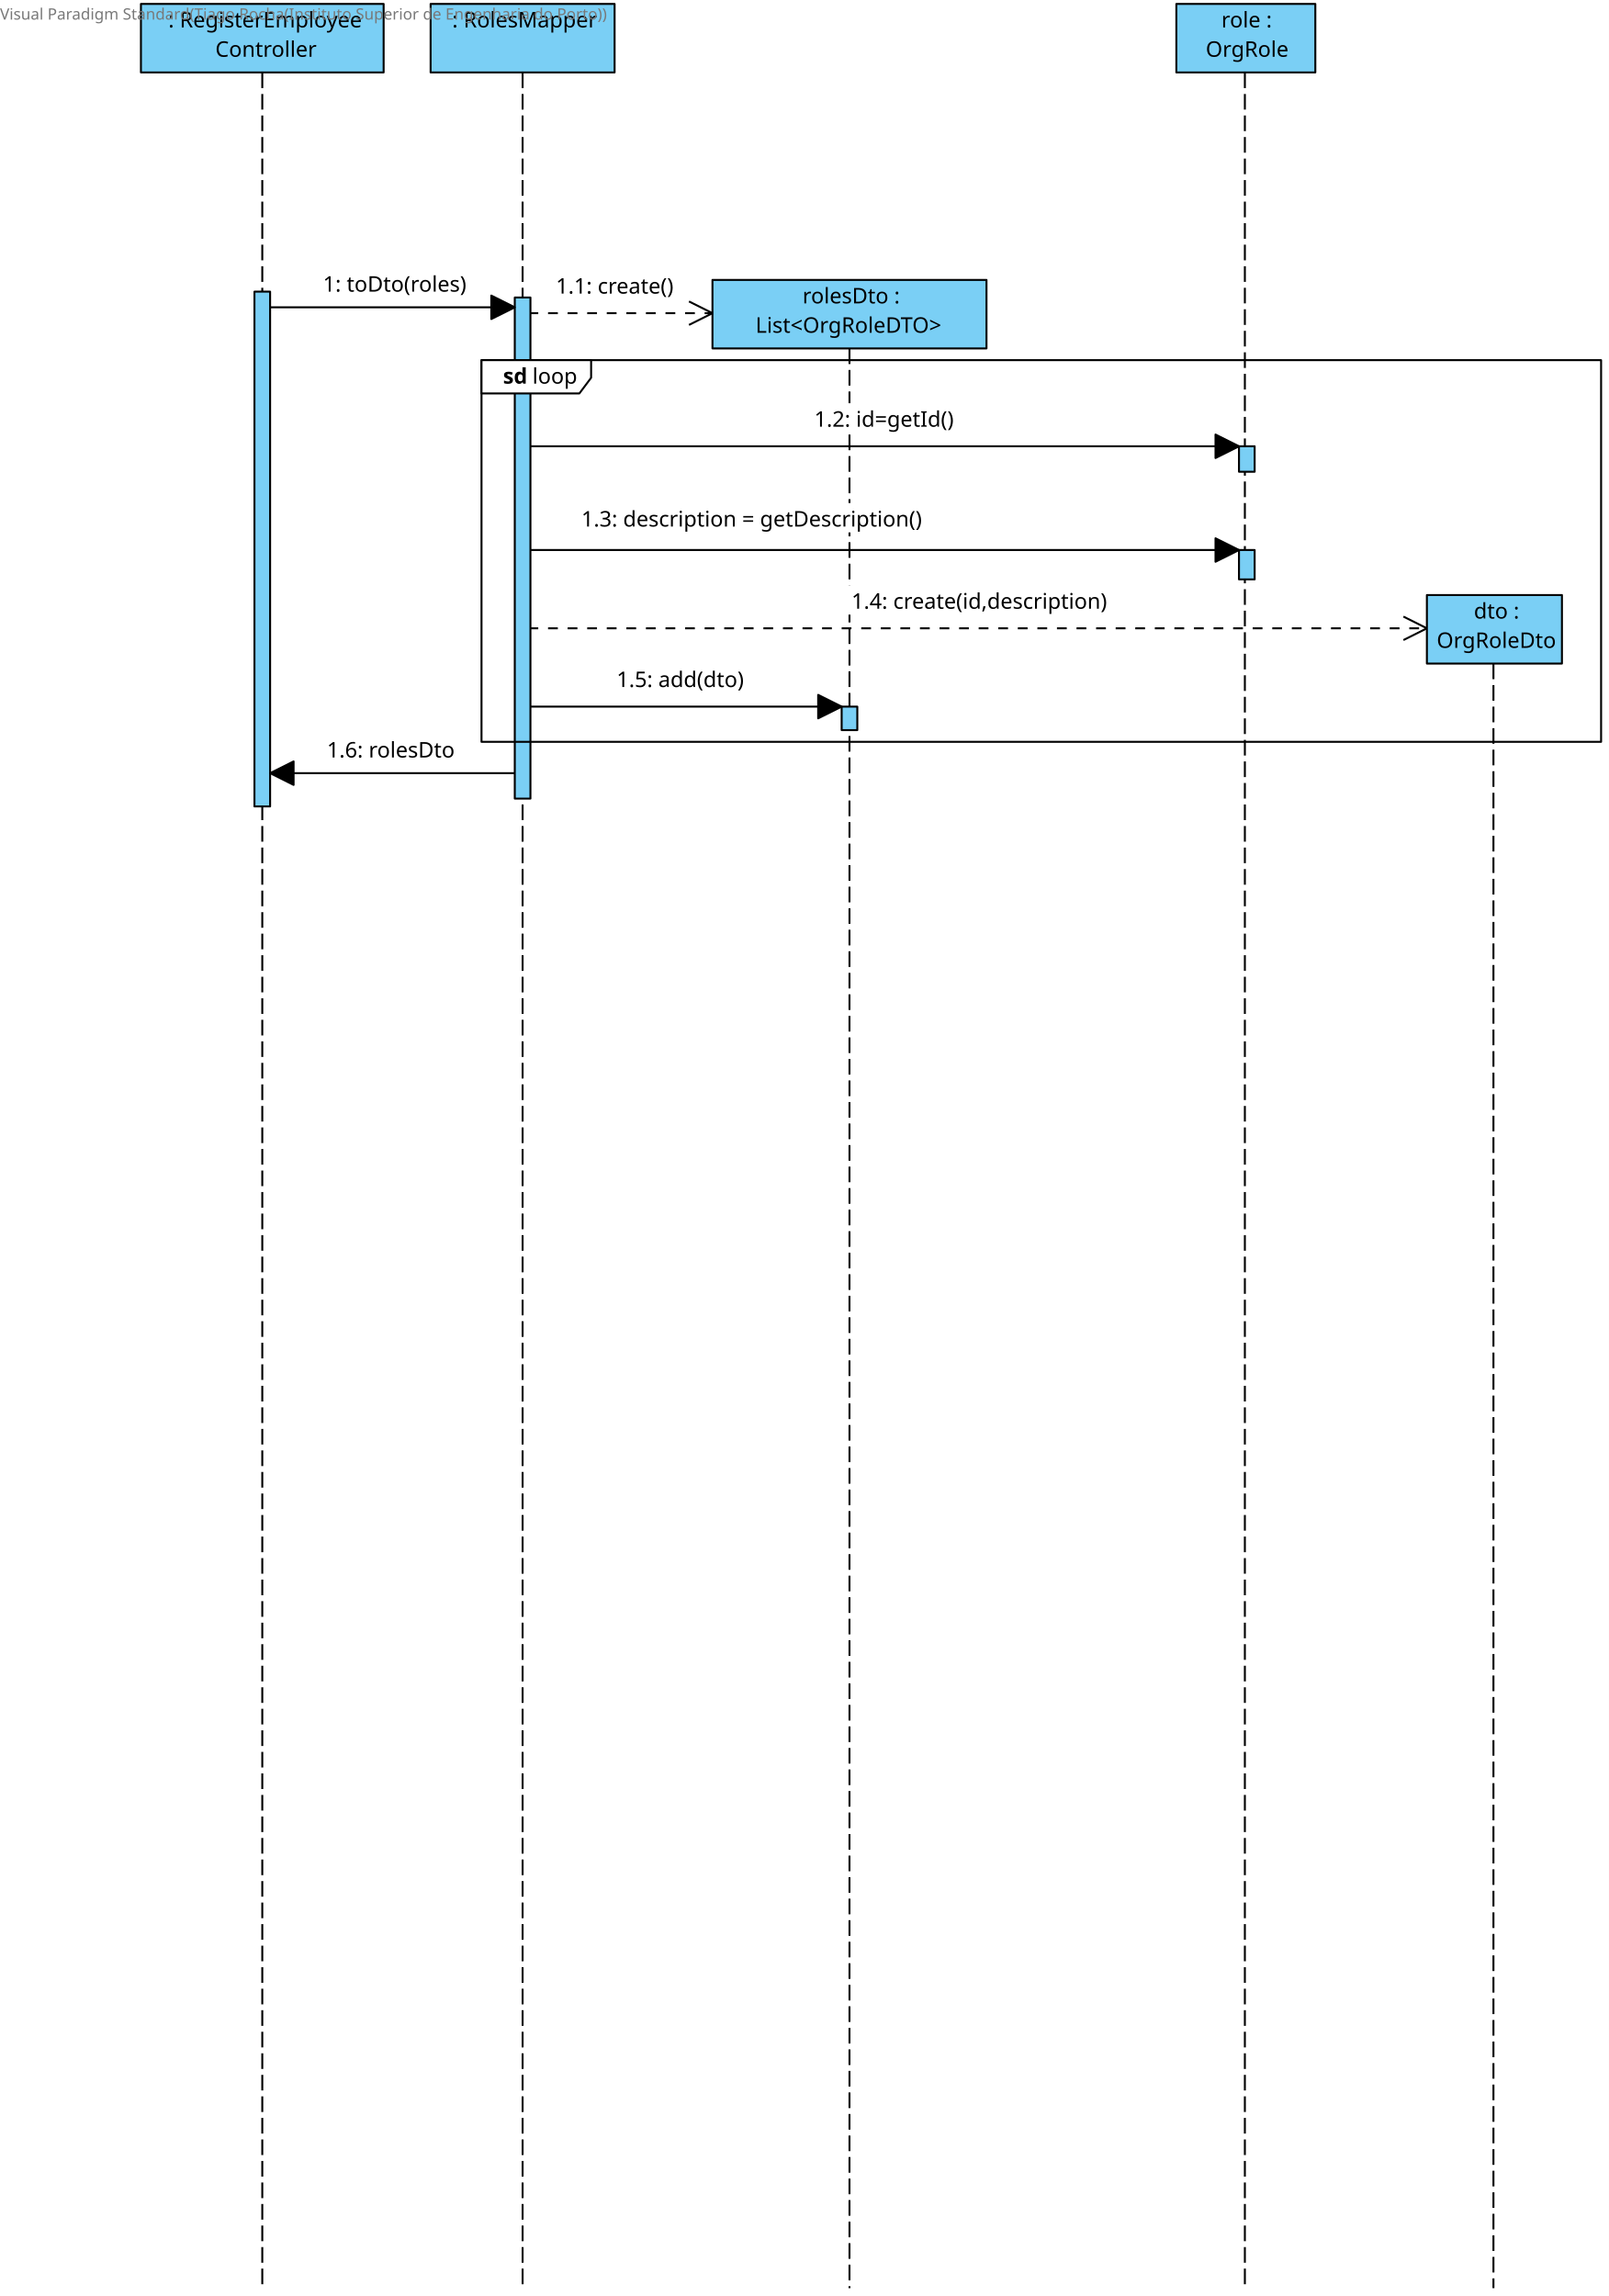
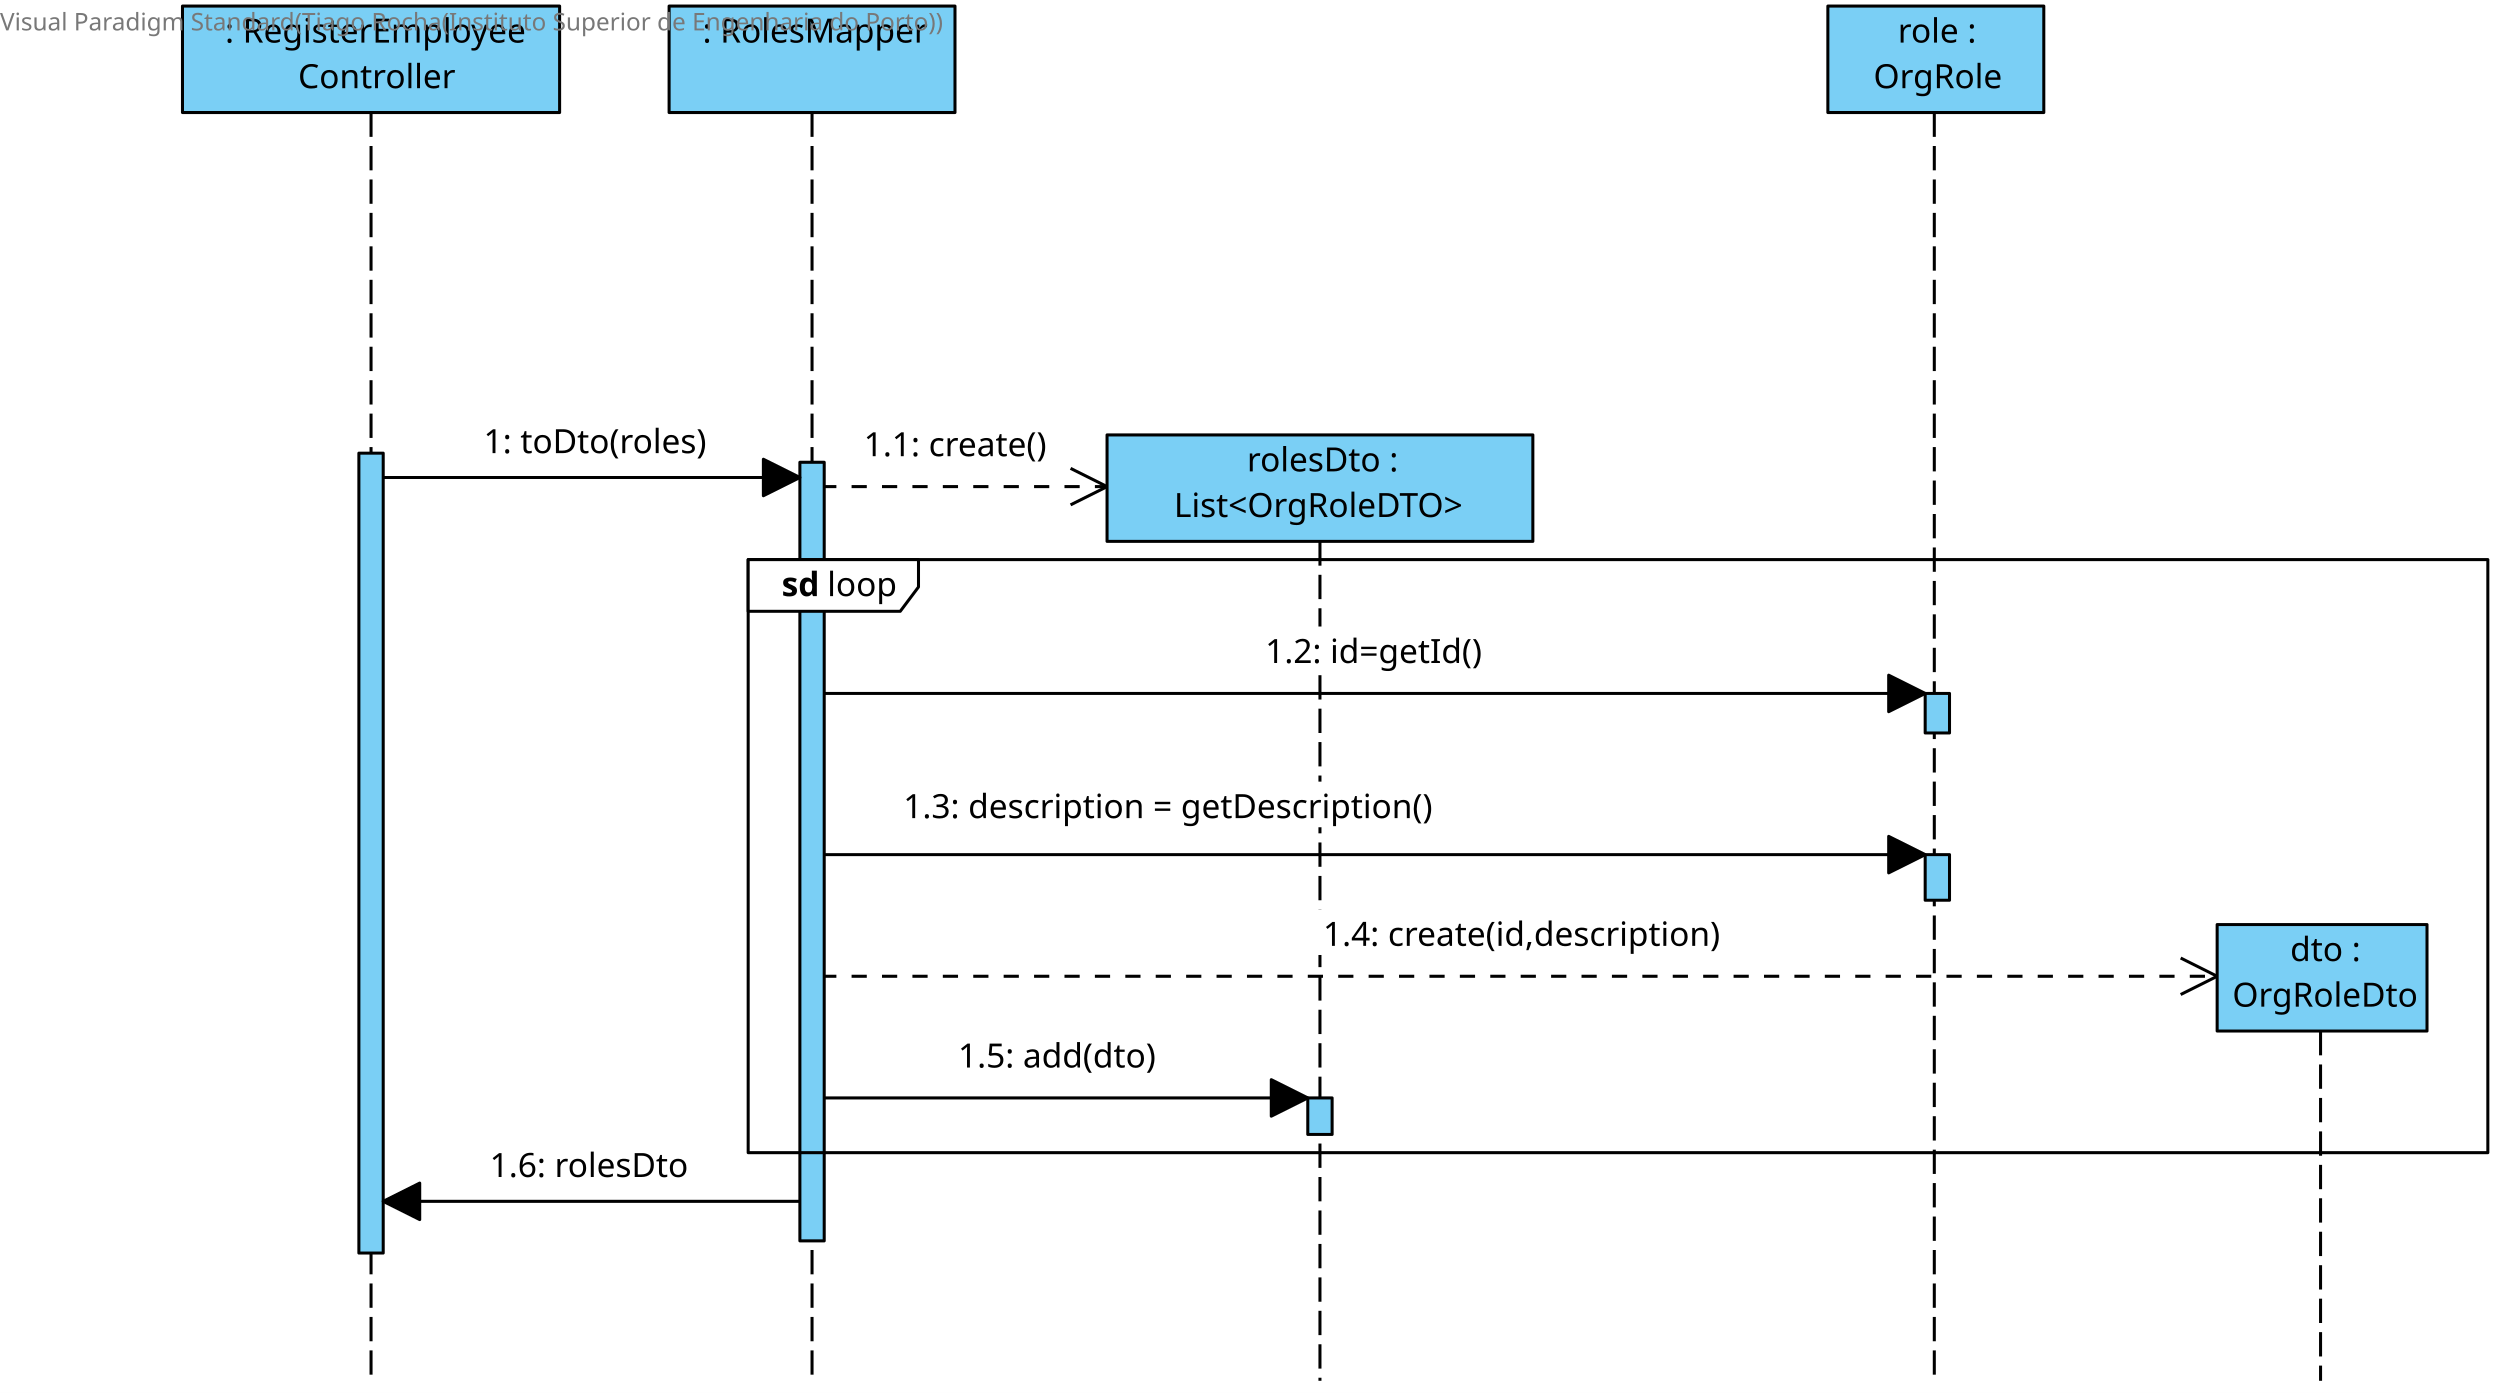
- <svg xmlns="http://www.w3.org/2000/svg" fill-opacity="0" color-rendering="auto" color-interpolation="auto" text-rendering="auto" stroke="rgb(0,0,0)" stroke-linecap="square" width="822" stroke-miterlimit="10" shape-rendering="auto" stroke-opacity="0" fill="rgb(0,0,0)" stroke-dasharray="none" font-weight="normal" stroke-width="1" height="1173" font-family="'Dialog'" font-style="normal" stroke-linejoin="miter" font-size="12px" stroke-dashoffset="0" image-rendering="auto">
+ <svg xmlns="http://www.w3.org/2000/svg" fill-opacity="0" color-rendering="auto" color-interpolation="auto" text-rendering="auto" stroke="rgb(0,0,0)" stroke-linecap="square" width="822" stroke-miterlimit="10" shape-rendering="auto" stroke-opacity="0" fill="rgb(0,0,0)" stroke-dasharray="none" font-weight="normal" stroke-width="1" height="458" font-family="'Dialog'" font-style="normal" stroke-linejoin="miter" font-size="12px" stroke-dashoffset="0" image-rendering="auto">
  <defs id="genericDefs" />
  <g>
    <defs id="defs1">
      <clipPath clipPathUnits="userSpaceOnUse" id="clipPath1">
-         <path d="M-7 -7 L106 -7 L106 1178 L-7 1178 L-7 -7 Z" />
+         <path d="M-7 -7 L106 -7 L106 463 L-7 463 L-7 -7 Z" />
      </clipPath>
      <clipPath clipPathUnits="userSpaceOnUse" id="clipPath2">
        <path d="M-7 -7 L19 -7 L19 267 L-7 267 L-7 -7 Z" />
      </clipPath>
      <clipPath clipPathUnits="userSpaceOnUse" id="clipPath3">
-         <path d="M-7 -7 L152 -7 L152 1037 L-7 1037 L-7 -7 Z" />
+         <path d="M-7 -7 L152 -7 L152 322 L-7 322 L-7 -7 Z" />
      </clipPath>
      <clipPath clipPathUnits="userSpaceOnUse" id="clipPath4">
-         <path d="M-7 -7 L83 -7 L83 1178 L-7 1178 L-7 -7 Z" />
+         <path d="M-7 -7 L83 -7 L83 463 L-7 463 L-7 -7 Z" />
      </clipPath>
      <clipPath clipPathUnits="userSpaceOnUse" id="clipPath5">
        <path d="M-7 -7 L19 -7 L19 24 L-7 24 L-7 -7 Z" />
      </clipPath>
      <clipPath clipPathUnits="userSpaceOnUse" id="clipPath6">
        <path d="M-7 -7 L19 -7 L19 26 L-7 26 L-7 -7 Z" />
      </clipPath>
      <clipPath clipPathUnits="userSpaceOnUse" id="clipPath7">
-         <path d="M-7 -7 L81 -7 L81 876 L-7 876 L-7 -7 Z" />
+         <path d="M-7 -7 L81 -7 L81 161 L-7 161 L-7 -7 Z" />
      </clipPath>
      <clipPath clipPathUnits="userSpaceOnUse" id="clipPath8">
        <path d="M-7 -7 L583 -7 L583 206 L-7 206 L-7 -7 Z" />
      </clipPath>
      <clipPath clipPathUnits="userSpaceOnUse" id="clipPath9">
        <path d="M-7 -7 L-7 206 L583 206 L583 -7 Z" />
      </clipPath>
      <clipPath clipPathUnits="userSpaceOnUse" id="clipPath10">
        <path d="M0 0 L0 18 L57 18 L57 0 Z" />
      </clipPath>
      <clipPath clipPathUnits="userSpaceOnUse" id="clipPath11">
        <path d="M-7 -7 L19 -7 L19 23 L-7 23 L-7 -7 Z" />
      </clipPath>
      <clipPath clipPathUnits="userSpaceOnUse" id="clipPath12">
        <path d="M-7 -7 L141 -7 L141 31 L-7 31 L-7 -7 Z" />
      </clipPath>
      <clipPath clipPathUnits="userSpaceOnUse" id="clipPath13">
-         <path d="M-7 -7 L136 -7 L136 1178 L-7 1178 L-7 -7 Z" />
+         <path d="M-7 -7 L136 -7 L136 463 L-7 463 L-7 -7 Z" />
      </clipPath>
      <clipPath clipPathUnits="userSpaceOnUse" id="clipPath14">
        <path d="M-7 -7 L19 -7 L19 274 L-7 274 L-7 -7 Z" />
      </clipPath>
      <clipPath clipPathUnits="userSpaceOnUse" id="clipPath15">
        <path d="M-95 -15 L190 -15 L190 30 L-95 30 L-95 -15 Z" />
      </clipPath>
      <clipPath clipPathUnits="userSpaceOnUse" id="clipPath16">
        <path d="M-141 -30 L282 -30 L282 60 L-141 60 L-141 -30 Z" />
      </clipPath>
      <clipPath clipPathUnits="userSpaceOnUse" id="clipPath17">
        <path d="M-72 -30 L144 -30 L144 60 L-72 60 L-72 -30 Z" />
      </clipPath>
      <clipPath clipPathUnits="userSpaceOnUse" id="clipPath18">
        <path d="M-70 -30 L140 -30 L140 60 L-70 60 L-70 -30 Z" />
      </clipPath>
      <clipPath clipPathUnits="userSpaceOnUse" id="clipPath19">
        <path d="M-125 -30 L250 -30 L250 60 L-125 60 L-125 -30 Z" />
      </clipPath>
      <clipPath clipPathUnits="userSpaceOnUse" id="clipPath20">
        <path d="M0 0 L197 0 L197 104 L0 104 L0 0 Z" />
      </clipPath>
      <clipPath clipPathUnits="userSpaceOnUse" id="clipPath21">
-         <path d="M134 28 L134 43 L54 43 L54 28 ZM0 0 L0 27 L24 27 L24 42 L0 42 L0 104 L186 104 L186 96 L197 96 L197 63 L143 63 L143 33 L197 33 L197 0 Z" />
+         <path d="M134 28 L134 43 L54 43 L54 28 ZM0 0 L0 27 L18 27 L18 42 L0 42 L0 104 L186 104 L186 96 L197 96 L197 63 L143 63 L143 33 L197 33 L197 0 Z" />
      </clipPath>
      <clipPath clipPathUnits="userSpaceOnUse" id="clipPath22">
        <path d="M0 0 L263 0 L263 104 L0 104 L0 0 Z" />
      </clipPath>
      <clipPath clipPathUnits="userSpaceOnUse" id="clipPath23">
-         <path d="M168 28 L168 43 L85 43 L85 28 ZM0 0 L0 64 L20 64 L20 79 L0 79 L0 104 L263 104 L263 3 L205 3 L205 0 Z" />
+         <path d="M168 28 L168 43 L85 43 L85 28 ZM0 0 L0 64 L14 64 L14 79 L0 79 L0 104 L263 104 L263 3 L205 3 L205 0 Z" />
      </clipPath>
      <clipPath clipPathUnits="userSpaceOnUse" id="clipPath24">
        <path d="M0 0 L466 0 L466 104 L0 104 L0 0 Z" />
      </clipPath>
      <clipPath clipPathUnits="userSpaceOnUse" id="clipPath25">
        <path d="M275 28 L275 43 L186 43 L186 28 ZM251 79 L251 94 L66 94 L66 79 ZM0 0 L0 104 L466 104 L466 0 Z" />
      </clipPath>
      <clipPath clipPathUnits="userSpaceOnUse" id="clipPath26">
        <path d="M251 26 L251 41 L66 41 L66 26 ZM350 68 L350 83 L205 83 L205 68 ZM0 0 L0 104 L466 104 L466 0 Z" />
      </clipPath>
      <clipPath clipPathUnits="userSpaceOnUse" id="clipPath27">
        <path d="M0 0 L562 0 L562 104 L0 104 L0 0 Z" />
      </clipPath>
      <clipPath clipPathUnits="userSpaceOnUse" id="clipPath28">
        <path d="M350 28 L350 43 L205 43 L205 28 ZM168 68 L168 83 L85 83 L85 68 ZM0 0 L0 104 L562 104 L562 63 L508 63 L508 33 L562 33 L562 0 L251 0 L251 1 L66 1 L66 0 Z" />
      </clipPath>
      <clipPath clipPathUnits="userSpaceOnUse" id="clipPath29">
-         <path d="M0 0 L229 0 L229 104 L0 104 L0 0 Z" />
+         <path d="M0 0 L241 0 L241 104 L0 104 L0 0 Z" />
      </clipPath>
      <clipPath clipPathUnits="userSpaceOnUse" id="clipPath30">
-         <path d="M153 30 L153 45 L70 45 L70 30 ZM0 0 L0 104 L229 104 L229 9 L218 9 L218 0 Z" />
+         <path d="M159 30 L159 45 L76 45 L76 30 ZM0 0 L0 104 L241 104 L241 9 L230 9 L230 0 Z" />
      </clipPath>
      <clipPath clipPathUnits="userSpaceOnUse" id="clipPath31">
-         <path d="M157 30 L157 45 L67 45 L67 30 ZM0 0 L0 104 L229 104 L229 46 L187 46 L187 31 L229 31 L229 0 Z" />
+         <path d="M163 30 L163 45 L73 45 L73 30 ZM0 0 L0 104 L241 104 L241 46 L199 46 L199 31 L241 31 L241 0 Z" />
      </clipPath>
      <clipPath clipPathUnits="userSpaceOnUse" id="clipPath32">
        <path d="M-90 -15 L180 -15 L180 30 L-90 30 L-90 -15 Z" />
      </clipPath>
      <clipPath clipPathUnits="userSpaceOnUse" id="clipPath33">
        <path d="M-83 -15 L166 -15 L166 30 L-83 30 L-83 -15 Z" />
      </clipPath>
      <clipPath clipPathUnits="userSpaceOnUse" id="clipPath34">
        <path d="M-145 -15 L290 -15 L290 30 L-145 30 L-145 -15 Z" />
      </clipPath>
      <clipPath clipPathUnits="userSpaceOnUse" id="clipPath35">
        <path d="M-185 -15 L370 -15 L370 30 L-185 30 L-185 -15 Z" />
      </clipPath>
      <clipPath clipPathUnits="userSpaceOnUse" id="clipPath36">
        <path d="M-89 -15 L178 -15 L178 30 L-89 30 L-89 -15 Z" />
      </clipPath>
      <clipPath clipPathUnits="userSpaceOnUse" id="clipPath37">
        <path d="M-80 -15 L160 -15 L160 30 L-80 30 L-80 -15 Z" />
      </clipPath>
    </defs>
    <g fill="white" text-rendering="geometricPrecision" fill-opacity="1" stroke-opacity="1" stroke="white">
-       <rect x="0" width="822" height="1173" y="0" stroke="none" />
+       <rect x="0" width="822" height="458" y="0" stroke="none" />
    </g>
    <g font-size="11px" transform="translate(220,2)" fill-opacity="1" fill="rgb(122,207,245)" text-rendering="geometricPrecision" image-rendering="optimizeQuality" font-family="sans-serif" stroke="rgb(122,207,245)" stroke-opacity="1">
      <rect x="0" width="94" height="35" y="0" clip-path="url(#clipPath1)" stroke="none" />
    </g>
    <g stroke-linecap="butt" font-size="11px" transform="translate(220,2)" fill-opacity="1" fill="black" text-rendering="geometricPrecision" image-rendering="optimizeQuality" font-family="sans-serif" stroke-linejoin="round" stroke="black" stroke-opacity="1" stroke-miterlimit="0">
      <rect fill="none" x="0" width="94" height="35" y="0" clip-path="url(#clipPath1)" />
-       <line clip-path="url(#clipPath1)" fill="none" x1="47" x2="47" y1="35" y2="1167" stroke-linejoin="bevel" stroke-dasharray="8,3" />
+       <line clip-path="url(#clipPath1)" fill="none" x1="47" x2="47" y1="35" y2="452" stroke-linejoin="bevel" stroke-dasharray="8,3" />
    </g>
    <g font-size="11px" transform="translate(263,152)" fill-opacity="1" fill="rgb(122,207,245)" text-rendering="geometricPrecision" image-rendering="optimizeQuality" font-family="sans-serif" stroke="rgb(122,207,245)" stroke-opacity="1">
      <rect x="0" width="8" height="256" y="0" clip-path="url(#clipPath2)" stroke="none" />
    </g>
    <g stroke-linecap="butt" font-size="11px" transform="translate(263,152)" fill-opacity="1" fill="black" text-rendering="geometricPrecision" image-rendering="optimizeQuality" font-family="sans-serif" stroke-linejoin="round" stroke="black" stroke-opacity="1" stroke-miterlimit="0">
      <rect fill="none" x="0" width="8" height="256" y="0" clip-path="url(#clipPath2)" />
    </g>
    <g font-size="11px" transform="translate(364,143)" fill-opacity="1" fill="rgb(122,207,245)" text-rendering="geometricPrecision" image-rendering="optimizeQuality" font-family="sans-serif" stroke="rgb(122,207,245)" stroke-opacity="1">
      <rect x="0" width="140" height="35" y="0" clip-path="url(#clipPath3)" stroke="none" />
    </g>
    <g stroke-linecap="butt" font-size="11px" transform="translate(364,143)" fill-opacity="1" fill="black" text-rendering="geometricPrecision" image-rendering="optimizeQuality" font-family="sans-serif" stroke-linejoin="round" stroke="black" stroke-opacity="1" stroke-miterlimit="0">
      <rect fill="none" x="0" width="140" height="35" y="0" clip-path="url(#clipPath3)" />
-       <line clip-path="url(#clipPath3)" fill="none" x1="70" x2="70" y1="35" y2="1026" stroke-linejoin="bevel" stroke-dasharray="8,3" />
+       <line clip-path="url(#clipPath3)" fill="none" x1="70" x2="70" y1="35" y2="311" stroke-linejoin="bevel" stroke-dasharray="8,3" />
    </g>
    <g font-size="11px" transform="translate(601,2)" fill-opacity="1" fill="rgb(122,207,245)" text-rendering="geometricPrecision" image-rendering="optimizeQuality" font-family="sans-serif" stroke="rgb(122,207,245)" stroke-opacity="1">
      <rect x="0" width="71" height="35" y="0" clip-path="url(#clipPath4)" stroke="none" />
    </g>
    <g stroke-linecap="butt" font-size="11px" transform="translate(601,2)" fill-opacity="1" fill="black" text-rendering="geometricPrecision" image-rendering="optimizeQuality" font-family="sans-serif" stroke-linejoin="round" stroke="black" stroke-opacity="1" stroke-miterlimit="0">
      <rect fill="none" x="0" width="71" height="35" y="0" clip-path="url(#clipPath4)" />
-       <line clip-path="url(#clipPath4)" fill="none" x1="35" x2="35" y1="35" y2="1167" stroke-linejoin="bevel" stroke-dasharray="8,3" />
+       <line clip-path="url(#clipPath4)" fill="none" x1="35" x2="35" y1="35" y2="452" stroke-linejoin="bevel" stroke-dasharray="8,3" />
    </g>
    <g font-size="11px" transform="translate(633,228)" fill-opacity="1" fill="rgb(122,207,245)" text-rendering="geometricPrecision" image-rendering="optimizeQuality" font-family="sans-serif" stroke="rgb(122,207,245)" stroke-opacity="1">
      <rect x="0" width="8" height="13" y="0" clip-path="url(#clipPath5)" stroke="none" />
    </g>
    <g stroke-linecap="butt" font-size="11px" transform="translate(633,228)" fill-opacity="1" fill="black" text-rendering="geometricPrecision" image-rendering="optimizeQuality" font-family="sans-serif" stroke-linejoin="round" stroke="black" stroke-opacity="1" stroke-miterlimit="0">
      <rect fill="none" x="0" width="8" height="13" y="0" clip-path="url(#clipPath5)" />
    </g>
    <g font-size="11px" transform="translate(633,281)" fill-opacity="1" fill="rgb(122,207,245)" text-rendering="geometricPrecision" image-rendering="optimizeQuality" font-family="sans-serif" stroke="rgb(122,207,245)" stroke-opacity="1">
      <rect x="0" width="8" height="15" y="0" clip-path="url(#clipPath6)" stroke="none" />
    </g>
    <g stroke-linecap="butt" font-size="11px" transform="translate(633,281)" fill-opacity="1" fill="black" text-rendering="geometricPrecision" image-rendering="optimizeQuality" font-family="sans-serif" stroke-linejoin="round" stroke="black" stroke-opacity="1" stroke-miterlimit="0">
      <rect fill="none" x="0" width="8" height="15" y="0" clip-path="url(#clipPath6)" />
    </g>
    <g font-size="11px" transform="translate(729,304)" fill-opacity="1" fill="rgb(122,207,245)" text-rendering="geometricPrecision" image-rendering="optimizeQuality" font-family="sans-serif" stroke="rgb(122,207,245)" stroke-opacity="1">
      <rect x="0" width="69" height="35" y="0" clip-path="url(#clipPath7)" stroke="none" />
    </g>
    <g stroke-linecap="butt" font-size="11px" transform="translate(729,304)" fill-opacity="1" fill="black" text-rendering="geometricPrecision" image-rendering="optimizeQuality" font-family="sans-serif" stroke-linejoin="round" stroke="black" stroke-opacity="1" stroke-miterlimit="0">
      <rect fill="none" x="0" width="69" height="35" y="0" clip-path="url(#clipPath7)" />
-       <line clip-path="url(#clipPath7)" fill="none" x1="34" x2="34" y1="35" y2="865" stroke-linejoin="bevel" stroke-dasharray="8,3" />
+       <line clip-path="url(#clipPath7)" fill="none" x1="34" x2="34" y1="35" y2="150" stroke-linejoin="bevel" stroke-dasharray="8,3" />
    </g>
    <g stroke-linecap="butt" font-size="11px" transform="translate(246,184)" fill-opacity="1" fill="black" text-rendering="geometricPrecision" image-rendering="optimizeQuality" font-family="sans-serif" stroke-linejoin="round" stroke="black" stroke-opacity="1" stroke-miterlimit="0">
      <rect fill="none" x="0" width="572" height="195" y="0" clip-path="url(#clipPath9)" />
    </g>
    <g font-size="11px" transform="translate(246,184)" fill-opacity="1" fill="white" text-rendering="geometricPrecision" image-rendering="optimizeQuality" font-family="sans-serif" stroke="white" stroke-opacity="1">
      <path d="M56 0 L56 9 L50 17 L0 17 L0 0 Z" stroke="none" clip-path="url(#clipPath9)" />
    </g>
    <g stroke-linecap="butt" font-size="11px" transform="translate(246,184)" fill-opacity="1" fill="black" text-rendering="geometricPrecision" image-rendering="optimizeQuality" font-family="sans-serif" stroke-linejoin="round" stroke="black" stroke-opacity="1" stroke-miterlimit="0">
      <path fill="none" d="M56 0 L56 9 L50 17 L0 17 L0 0 Z" clip-path="url(#clipPath9)" />
    </g>
    <g font-size="11px" transform="translate(246,184)" fill-opacity="1" fill="black" text-rendering="geometricPrecision" image-rendering="optimizeQuality" font-family="sans-serif" stroke="black" font-weight="bold" stroke-opacity="1">
      <text x="11" xml:space="preserve" y="12" clip-path="url(#clipPath10)" stroke="none">sd</text>
      <text x="26" xml:space="preserve" y="12" clip-path="url(#clipPath10)" font-weight="normal" stroke="none">loop</text>
    </g>
    <g font-size="11px" transform="translate(430,361)" fill-opacity="1" fill="rgb(122,207,245)" text-rendering="geometricPrecision" image-rendering="optimizeQuality" font-family="sans-serif" stroke="rgb(122,207,245)" stroke-opacity="1">
      <rect x="0" width="8" height="12" y="0" clip-path="url(#clipPath11)" stroke="none" />
    </g>
    <g stroke-linecap="butt" font-size="11px" transform="translate(430,361)" fill-opacity="1" fill="black" text-rendering="geometricPrecision" image-rendering="optimizeQuality" font-family="sans-serif" stroke-linejoin="round" stroke="black" stroke-opacity="1" stroke-miterlimit="0">
      <rect fill="none" x="0" width="8" height="12" y="0" clip-path="url(#clipPath11)" />
    </g>
-     <g font-size="11px" transform="translate(72,2)" fill-opacity="1" fill="rgb(122,207,245)" text-rendering="geometricPrecision" image-rendering="optimizeQuality" font-family="sans-serif" stroke="rgb(122,207,245)" stroke-opacity="1">
+     <g font-size="11px" transform="translate(60,2)" fill-opacity="1" fill="rgb(122,207,245)" text-rendering="geometricPrecision" image-rendering="optimizeQuality" font-family="sans-serif" stroke="rgb(122,207,245)" stroke-opacity="1">
      <rect x="0" width="124" height="35" y="0" clip-path="url(#clipPath13)" stroke="none" />
    </g>
-     <g stroke-linecap="butt" font-size="11px" transform="translate(72,2)" fill-opacity="1" fill="black" text-rendering="geometricPrecision" image-rendering="optimizeQuality" font-family="sans-serif" stroke-linejoin="round" stroke="black" stroke-opacity="1" stroke-miterlimit="0">
+     <g stroke-linecap="butt" font-size="11px" transform="translate(60,2)" fill-opacity="1" fill="black" text-rendering="geometricPrecision" image-rendering="optimizeQuality" font-family="sans-serif" stroke-linejoin="round" stroke="black" stroke-opacity="1" stroke-miterlimit="0">
      <rect fill="none" x="0" width="124" height="35" y="0" clip-path="url(#clipPath13)" />
-       <line clip-path="url(#clipPath13)" fill="none" x1="62" x2="62" y1="35" y2="1167" stroke-linejoin="bevel" stroke-dasharray="8,3" />
-     </g>
-     <g font-size="11px" transform="translate(130,149)" fill-opacity="1" fill="rgb(122,207,245)" text-rendering="geometricPrecision" image-rendering="optimizeQuality" font-family="sans-serif" stroke="rgb(122,207,245)" stroke-opacity="1">
+       <line clip-path="url(#clipPath13)" fill="none" x1="62" x2="62" y1="35" y2="452" stroke-linejoin="bevel" stroke-dasharray="8,3" />
+     </g>
+     <g font-size="11px" transform="translate(118,149)" fill-opacity="1" fill="rgb(122,207,245)" text-rendering="geometricPrecision" image-rendering="optimizeQuality" font-family="sans-serif" stroke="rgb(122,207,245)" stroke-opacity="1">
      <rect x="0" width="8" height="263" y="0" clip-path="url(#clipPath14)" stroke="none" />
    </g>
-     <g stroke-linecap="butt" font-size="11px" transform="translate(130,149)" fill-opacity="1" fill="black" text-rendering="geometricPrecision" image-rendering="optimizeQuality" font-family="sans-serif" stroke-linejoin="round" stroke="black" stroke-opacity="1" stroke-miterlimit="0">
+     <g stroke-linecap="butt" font-size="11px" transform="translate(118,149)" fill-opacity="1" fill="black" text-rendering="geometricPrecision" image-rendering="optimizeQuality" font-family="sans-serif" stroke-linejoin="round" stroke="black" stroke-opacity="1" stroke-miterlimit="0">
      <rect fill="none" x="0" width="8" height="263" y="0" clip-path="url(#clipPath14)" />
    </g>
    <g font-size="11px" transform="translate(220,2)" fill-opacity="1" fill="black" text-rendering="geometricPrecision" image-rendering="optimizeQuality" font-family="sans-serif" stroke="black" stroke-opacity="1">
      <text x="11" xml:space="preserve" y="12" clip-path="url(#clipPath15)" stroke="none">: RolesMapper</text>
    </g>
    <g font-size="11px" transform="translate(364,143)" fill-opacity="1" fill="black" text-rendering="geometricPrecision" image-rendering="optimizeQuality" font-family="sans-serif" stroke="black" stroke-opacity="1">
      <text x="46" xml:space="preserve" y="12" clip-path="url(#clipPath16)" stroke="none">rolesDto :</text>
      <text x="22" xml:space="preserve" y="27" clip-path="url(#clipPath16)" stroke="none">List&lt;OrgRoleDTO&gt;</text>
    </g>
    <g font-size="11px" transform="translate(601,2)" fill-opacity="1" fill="black" text-rendering="geometricPrecision" image-rendering="optimizeQuality" font-family="sans-serif" stroke="black" stroke-opacity="1">
      <text x="23" xml:space="preserve" y="12" clip-path="url(#clipPath17)" stroke="none">role :</text>
      <text x="15" xml:space="preserve" y="27" clip-path="url(#clipPath17)" stroke="none">OrgRole</text>
    </g>
    <g font-size="11px" transform="translate(729,304)" fill-opacity="1" fill="black" text-rendering="geometricPrecision" image-rendering="optimizeQuality" font-family="sans-serif" stroke="black" stroke-opacity="1">
      <text x="24" xml:space="preserve" y="12" clip-path="url(#clipPath18)" stroke="none">dto :</text>
      <text x="5" xml:space="preserve" y="27" clip-path="url(#clipPath18)" stroke="none">OrgRoleDto</text>
    </g>
-     <g font-size="11px" transform="translate(72,2)" fill-opacity="1" fill="black" text-rendering="geometricPrecision" image-rendering="optimizeQuality" font-family="sans-serif" stroke="black" stroke-opacity="1">
+     <g font-size="11px" transform="translate(60,2)" fill-opacity="1" fill="black" text-rendering="geometricPrecision" image-rendering="optimizeQuality" font-family="sans-serif" stroke="black" stroke-opacity="1">
      <text x="14" xml:space="preserve" y="12" clip-path="url(#clipPath19)" stroke="none">: RegisterEmployee</text>
      <text x="38" xml:space="preserve" y="27" clip-path="url(#clipPath19)" stroke="none">Controller</text>
    </g>
    <g fill-opacity="1" text-rendering="geometricPrecision" stroke="black" stroke-linecap="butt" transform="translate(221,110)" stroke-opacity="1" fill="black" stroke-dasharray="5" font-family="sans-serif" stroke-linejoin="round" font-size="11px" stroke-dashoffset="1" image-rendering="optimizeQuality">
      <line y2="50" fill="none" x1="50" clip-path="url(#clipPath21)" x2="143" y1="50" />
      <line clip-path="url(#clipPath21)" stroke-dashoffset="0" fill="none" x1="143" x2="131" y1="50" y2="44" stroke-dasharray="none" />
      <line clip-path="url(#clipPath21)" stroke-dashoffset="0" fill="none" x1="143" x2="131" y1="50" y2="56" stroke-dasharray="none" />
    </g>
    <g stroke-linecap="butt" font-size="11px" transform="translate(221,311)" fill-opacity="1" fill="black" text-rendering="geometricPrecision" image-rendering="optimizeQuality" font-family="sans-serif" stroke-linejoin="round" stroke="black" stroke-opacity="1">
      <line y2="50" fill="none" x1="50" clip-path="url(#clipPath23)" x2="209" y1="50" />
      <polygon points=" 209 50 197 44 197 56" clip-path="url(#clipPath23)" stroke="none" />
      <polygon fill="none" points=" 209 50 197 44 197 56" clip-path="url(#clipPath23)" />
    </g>
    <g stroke-linecap="butt" font-size="11px" transform="translate(221,178)" fill-opacity="1" fill="black" text-rendering="geometricPrecision" image-rendering="optimizeQuality" font-family="sans-serif" stroke-linejoin="round" stroke="black" stroke-opacity="1">
      <line y2="50" fill="none" x1="50" clip-path="url(#clipPath25)" x2="412" y1="50" />
      <polygon points=" 412 50 400 44 400 56" clip-path="url(#clipPath25)" stroke="none" />
      <polygon fill="none" points=" 412 50 400 44 400 56" clip-path="url(#clipPath25)" />
    </g>
    <g stroke-linecap="butt" font-size="11px" transform="translate(221,231)" fill-opacity="1" fill="black" text-rendering="geometricPrecision" image-rendering="optimizeQuality" font-family="sans-serif" stroke-linejoin="round" stroke="black" stroke-opacity="1">
      <line y2="50" fill="none" x1="50" clip-path="url(#clipPath26)" x2="412" y1="50" />
      <polygon points=" 412 50 400 44 400 56" clip-path="url(#clipPath26)" stroke="none" />
      <polygon fill="none" points=" 412 50 400 44 400 56" clip-path="url(#clipPath26)" />
    </g>
    <g fill-opacity="1" text-rendering="geometricPrecision" stroke="black" stroke-linecap="butt" transform="translate(221,271)" stroke-opacity="1" fill="black" stroke-dasharray="5" font-family="sans-serif" stroke-linejoin="round" font-size="11px" stroke-dashoffset="1" image-rendering="optimizeQuality">
      <line y2="50" fill="none" x1="50" clip-path="url(#clipPath28)" x2="508" y1="50" />
      <line clip-path="url(#clipPath28)" stroke-dashoffset="0" fill="none" x1="508" x2="496" y1="50" y2="44" stroke-dasharray="none" />
      <line clip-path="url(#clipPath28)" stroke-dashoffset="0" fill="none" x1="508" x2="496" y1="50" y2="56" stroke-dasharray="none" />
    </g>
-     <g stroke-linecap="butt" font-size="11px" transform="translate(88,345)" fill-opacity="1" fill="black" text-rendering="geometricPrecision" image-rendering="optimizeQuality" font-family="sans-serif" stroke-linejoin="round" stroke="black" stroke-opacity="1">
-       <line y2="50" fill="none" x1="175" clip-path="url(#clipPath30)" x2="50" y1="50" />
+     <g stroke-linecap="butt" font-size="11px" transform="translate(76,345)" fill-opacity="1" fill="black" text-rendering="geometricPrecision" image-rendering="optimizeQuality" font-family="sans-serif" stroke-linejoin="round" stroke="black" stroke-opacity="1">
+       <line y2="50" fill="none" x1="187" clip-path="url(#clipPath30)" x2="50" y1="50" />
      <polygon points=" 50 50 62 56 62 44" clip-path="url(#clipPath30)" stroke="none" />
      <polygon fill="none" points=" 50 50 62 56 62 44" clip-path="url(#clipPath30)" />
    </g>
-     <g stroke-linecap="butt" font-size="11px" transform="translate(88,107)" fill-opacity="1" fill="black" text-rendering="geometricPrecision" image-rendering="optimizeQuality" font-family="sans-serif" stroke-linejoin="round" stroke="black" stroke-opacity="1">
-       <line y2="50" fill="none" x1="50" clip-path="url(#clipPath31)" x2="175" y1="50" />
-       <polygon points=" 175 50 163 44 163 56" clip-path="url(#clipPath31)" stroke="none" />
-       <polygon fill="none" points=" 175 50 163 44 163 56" clip-path="url(#clipPath31)" />
-     </g>
-     <g font-size="11px" transform="translate(155,137)" fill-opacity="1" fill="white" text-rendering="geometricPrecision" image-rendering="optimizeQuality" font-family="sans-serif" stroke="white" stroke-opacity="1">
+     <g stroke-linecap="butt" font-size="11px" transform="translate(76,107)" fill-opacity="1" fill="black" text-rendering="geometricPrecision" image-rendering="optimizeQuality" font-family="sans-serif" stroke-linejoin="round" stroke="black" stroke-opacity="1">
+       <line y2="50" fill="none" x1="50" clip-path="url(#clipPath31)" x2="187" y1="50" />
+       <polygon points=" 187 50 175 44 175 56" clip-path="url(#clipPath31)" stroke="none" />
+       <polygon fill="none" points=" 187 50 175 44 175 56" clip-path="url(#clipPath31)" />
+     </g>
+     <g font-size="11px" transform="translate(149,137)" fill-opacity="1" fill="white" text-rendering="geometricPrecision" image-rendering="optimizeQuality" font-family="sans-serif" stroke="white" stroke-opacity="1">
      <rect x="0" width="90" height="15" y="0" clip-path="url(#clipPath32)" stroke="none" />
      <text fill="black" x="10" xml:space="preserve" y="12" clip-path="url(#clipPath32)" stroke="none">1: toDto(roles)</text>
    </g>
-     <g font-size="11px" transform="translate(158,375)" fill-opacity="1" fill="white" text-rendering="geometricPrecision" image-rendering="optimizeQuality" font-family="sans-serif" stroke="white" stroke-opacity="1">
+     <g font-size="11px" transform="translate(152,375)" fill-opacity="1" fill="white" text-rendering="geometricPrecision" image-rendering="optimizeQuality" font-family="sans-serif" stroke="white" stroke-opacity="1">
      <rect x="0" width="83" height="15" y="0" clip-path="url(#clipPath33)" stroke="none" />
      <text fill="black" x="9" xml:space="preserve" y="12" clip-path="url(#clipPath33)" stroke="none">1.6: rolesDto</text>
    </g>
    <g font-size="11px" transform="translate(426,299)" fill-opacity="1" fill="white" text-rendering="geometricPrecision" image-rendering="optimizeQuality" font-family="sans-serif" stroke="white" stroke-opacity="1">
      <rect x="0" width="145" height="15" y="0" clip-path="url(#clipPath34)" stroke="none" />
      <text fill="black" x="9" xml:space="preserve" y="12" clip-path="url(#clipPath34)" stroke="none">1.4: create(id,description)</text>
    </g>
    <g font-size="11px" transform="translate(287,257)" fill-opacity="1" fill="white" text-rendering="geometricPrecision" image-rendering="optimizeQuality" font-family="sans-serif" stroke="white" stroke-opacity="1">
      <rect x="0" width="185" height="15" y="0" clip-path="url(#clipPath35)" stroke="none" />
      <text fill="black" x="10" xml:space="preserve" y="12" clip-path="url(#clipPath35)" stroke="none">1.3: description = getDescription()</text>
    </g>
    <g font-size="11px" transform="translate(407,206)" fill-opacity="1" fill="white" text-rendering="geometricPrecision" image-rendering="optimizeQuality" font-family="sans-serif" stroke="white" stroke-opacity="1">
      <rect x="0" width="89" height="15" y="0" clip-path="url(#clipPath36)" stroke="none" />
      <text fill="black" x="9" xml:space="preserve" y="12" clip-path="url(#clipPath36)" stroke="none">1.2: id=getId()</text>
    </g>
    <g font-size="11px" transform="translate(306,339)" fill-opacity="1" fill="white" text-rendering="geometricPrecision" image-rendering="optimizeQuality" font-family="sans-serif" stroke="white" stroke-opacity="1">
      <rect x="0" width="83" height="15" y="0" clip-path="url(#clipPath33)" stroke="none" />
      <text fill="black" x="9" xml:space="preserve" y="12" clip-path="url(#clipPath33)" stroke="none">1.5: add(dto)</text>
    </g>
    <g font-size="11px" transform="translate(275,138)" fill-opacity="1" fill="white" text-rendering="geometricPrecision" image-rendering="optimizeQuality" font-family="sans-serif" stroke="white" stroke-opacity="1">
      <rect x="0" width="80" height="15" y="0" clip-path="url(#clipPath37)" stroke="none" />
      <text fill="black" x="9" xml:space="preserve" y="12" clip-path="url(#clipPath37)" stroke="none">1.1: create()</text>
    </g>
    <g font-size="8px" fill-opacity="1" fill="rgb(120,120,120)" text-rendering="geometricPrecision" image-rendering="optimizeQuality" stroke="rgb(120,120,120)" stroke-opacity="1">
      <text x="0" xml:space="preserve" y="10" stroke="none">Visual Paradigm Standard(Tiago Rocha(Instituto Superior de Engenharia do Porto))</text>
    </g>
  </g>
</svg>
